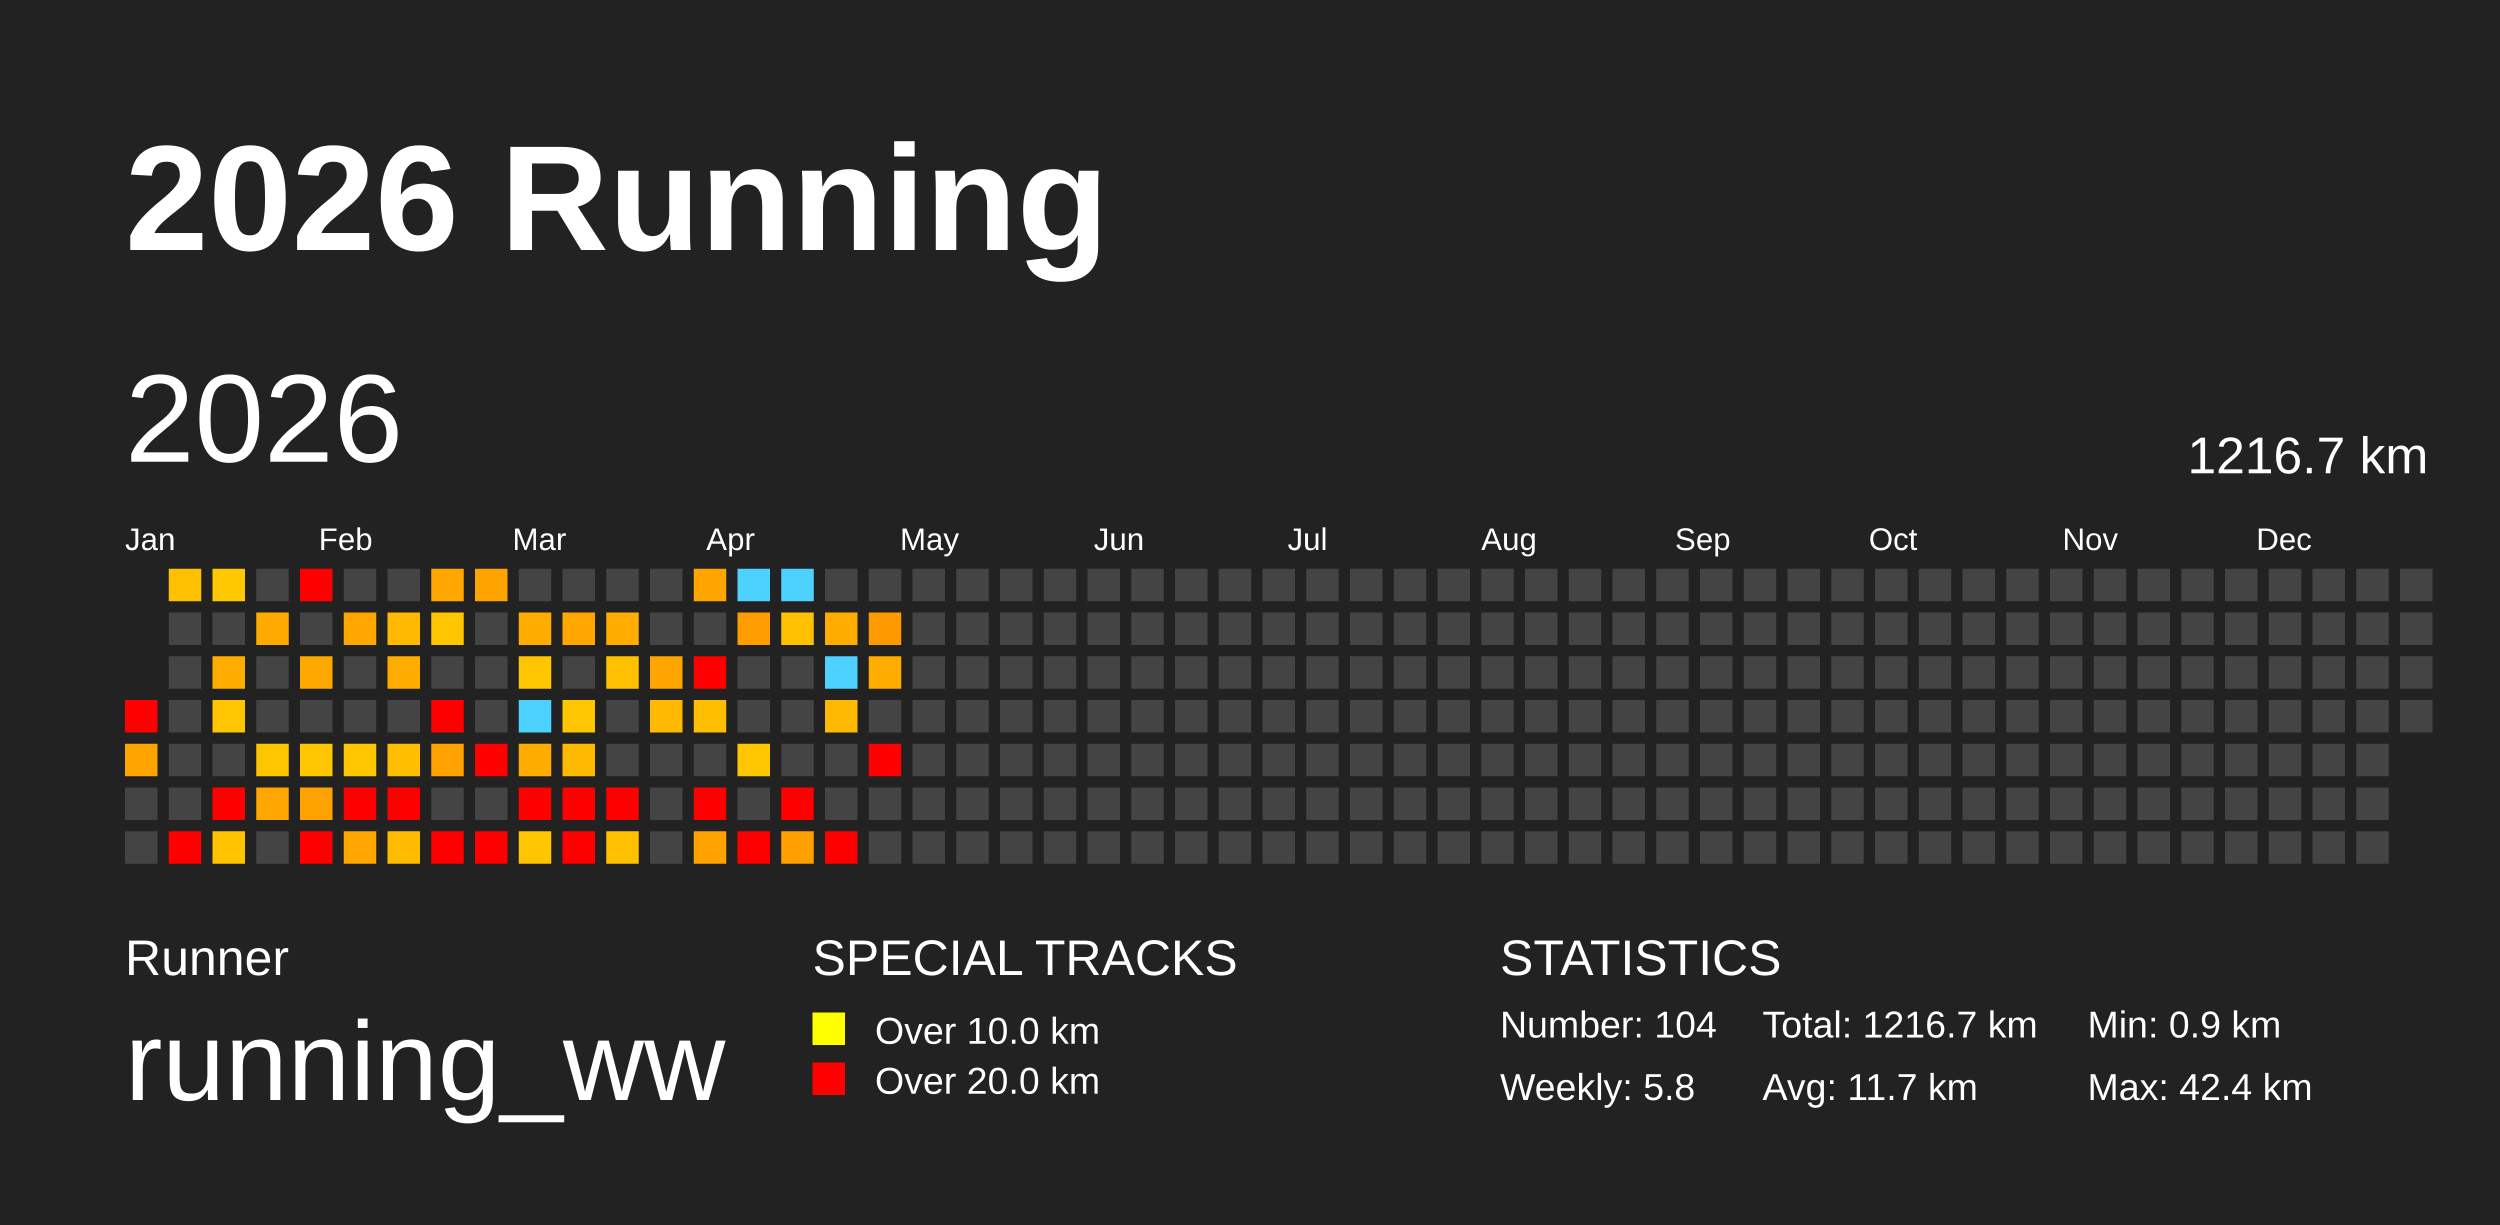
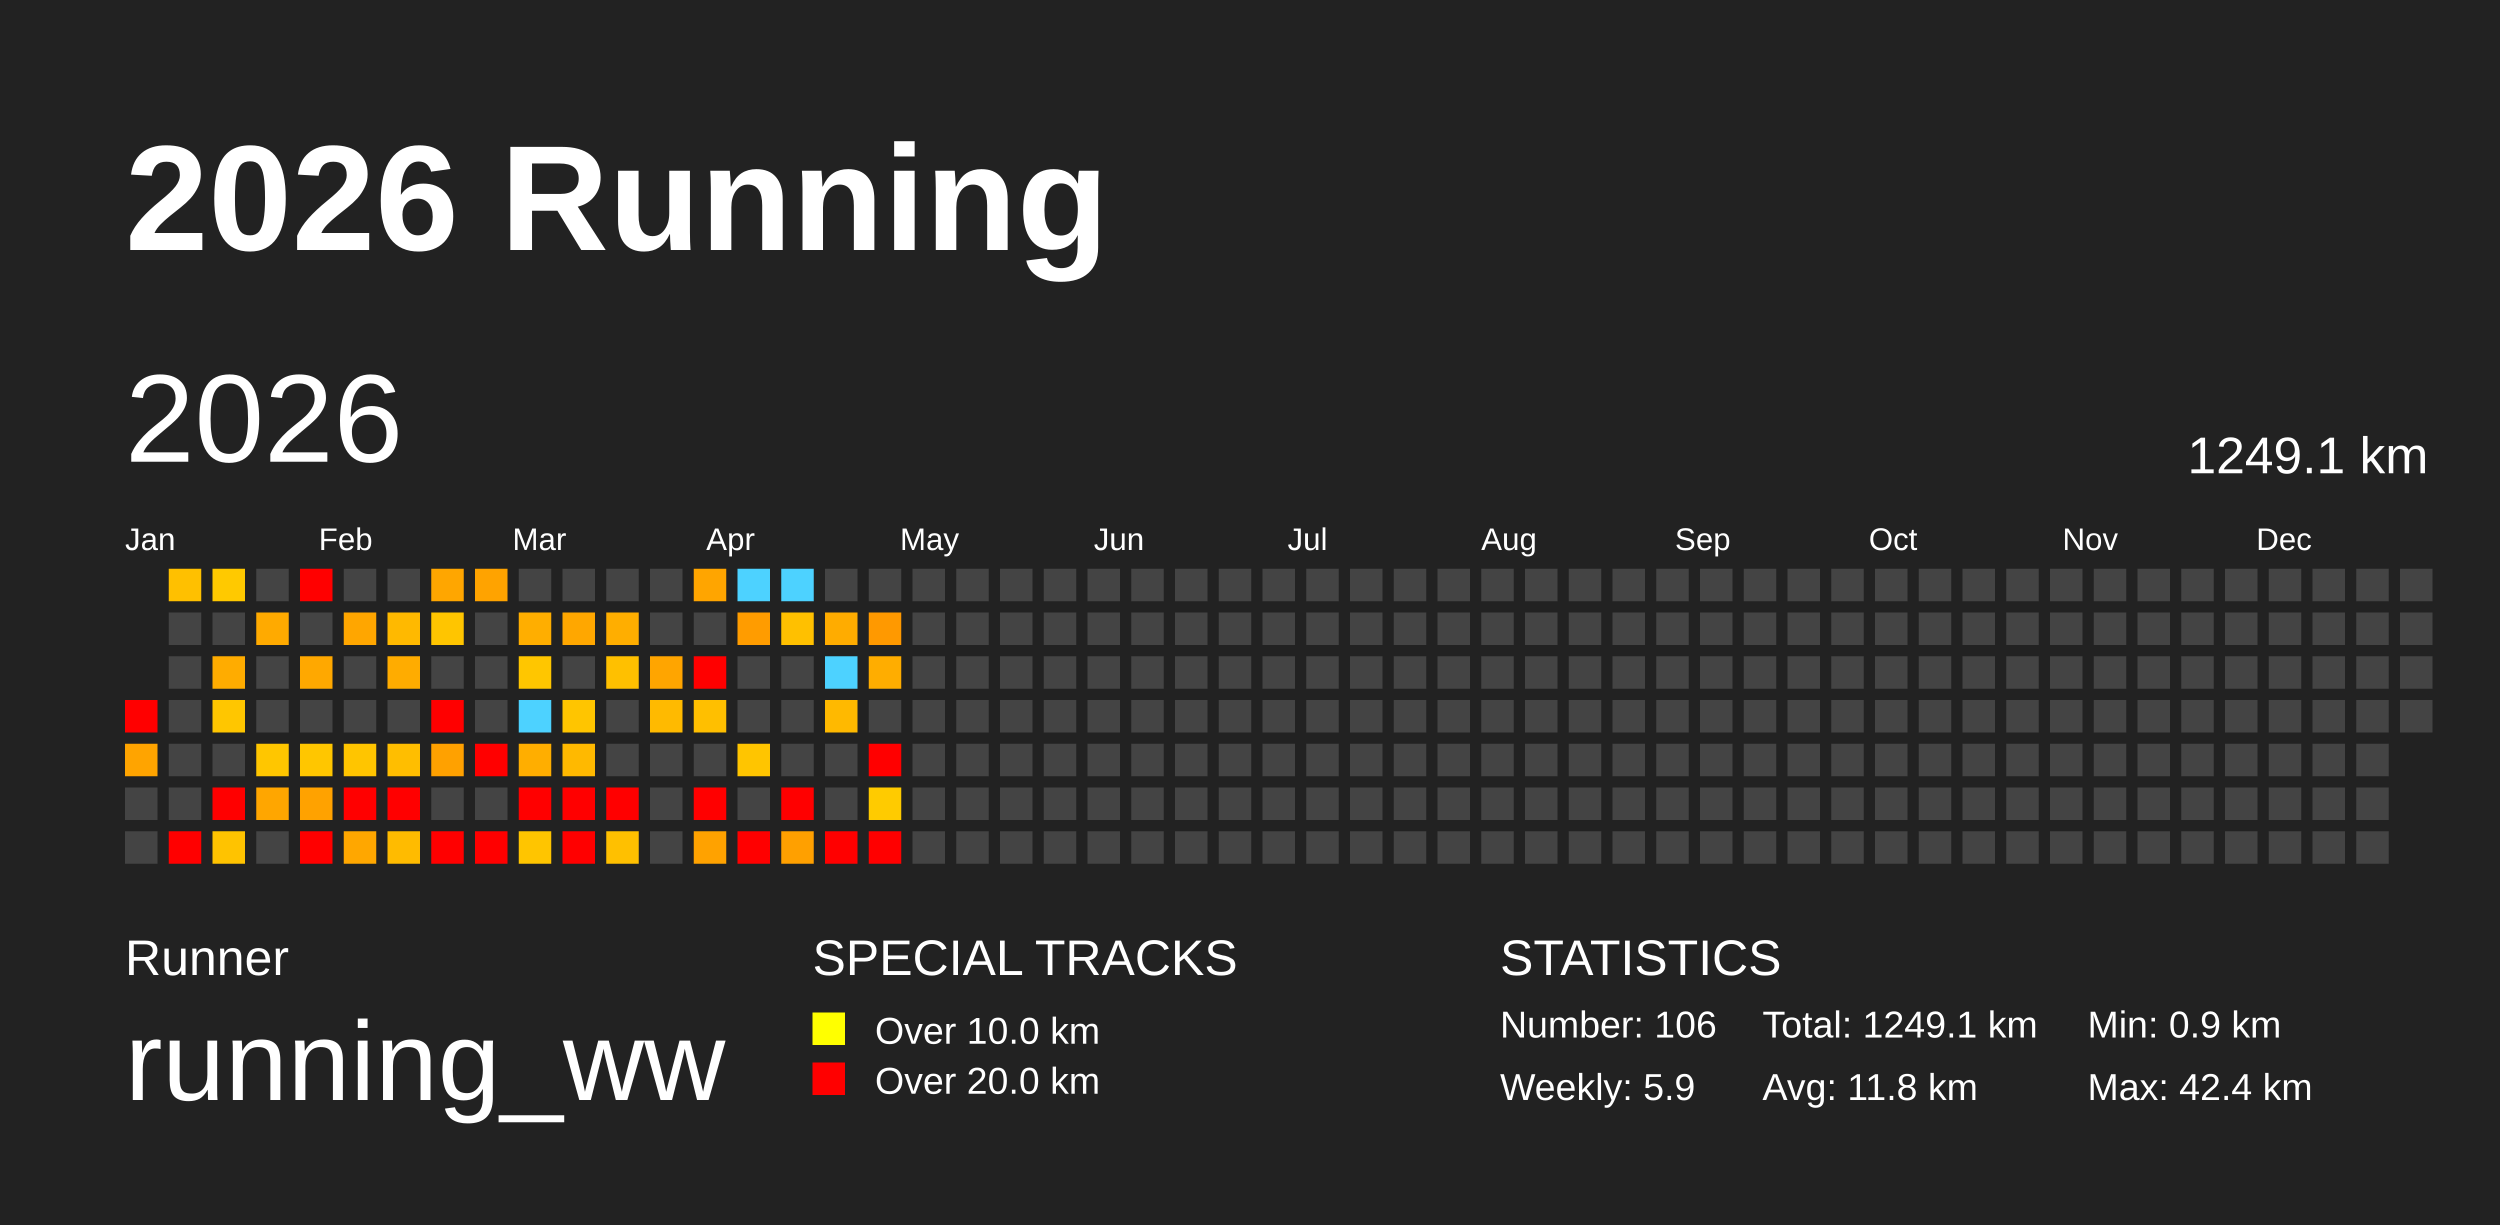
<svg xmlns="http://www.w3.org/2000/svg" baseProfile="full" height="98mm" version="1.1" viewBox="0,0,200,98" width="200mm">
  <defs />
  <rect fill="#222222" height="98" width="200" x="0" y="0" />
  <text fill="#FFFFFF" style="font-size:12px; font-family:Arial; font-weight:bold;" x="10" y="20">2026 Running</text>
  <text fill="#FFFFFF" style="font-size:4px; font-family:Arial" x="10" y="78">Runner</text>
  <text fill="#FFFFFF" style="font-size:9px; font-family:Arial" x="10" y="88">running_ww</text>
  <text fill="#FFFFFF" style="font-size:4px; font-family:Arial" x="65" y="78">SPECIAL TRACKS</text>
  <rect fill="yellow" height="2.6" width="2.6" x="65" y="81" />
  <text fill="#FFFFFF" style="font-size:3px; font-family:Arial" x="70" y="83.5">Over 10.0 km</text>
  <rect fill="red" height="2.6" width="2.6" x="65" y="85" />
  <text fill="#FFFFFF" style="font-size:3px; font-family:Arial" x="70" y="87.5">Over 20.0 km</text>
  <text fill="#FFFFFF" style="font-size:4px; font-family:Arial" x="120" y="78">STATISTICS</text>
-   <text fill="#FFFFFF" style="font-size:3px; font-family:Arial" x="120" y="83">Number: 104</text>
-   <text fill="#FFFFFF" style="font-size:3px; font-family:Arial" x="120" y="88">Weekly: 5.8</text>
-   <text fill="#FFFFFF" style="font-size:3px; font-family:Arial" x="141" y="83">Total: 1216.7 km</text>
-   <text fill="#FFFFFF" style="font-size:3px; font-family:Arial" x="141" y="88">Avg: 11.7 km</text>
+   <text fill="#FFFFFF" style="font-size:3px; font-family:Arial" x="120" y="83">Number: 106</text>
+   <text fill="#FFFFFF" style="font-size:3px; font-family:Arial" x="120" y="88">Weekly: 5.9</text>
+   <text fill="#FFFFFF" style="font-size:3px; font-family:Arial" x="141" y="83">Total: 1249.1 km</text>
+   <text fill="#FFFFFF" style="font-size:3px; font-family:Arial" x="141" y="88">Avg: 11.8 km</text>
  <text fill="#FFFFFF" style="font-size:3px; font-family:Arial" x="167" y="83">Min: 0.9 km</text>
  <text fill="#FFFFFF" style="font-size:3px; font-family:Arial" x="167" y="88">Max: 42.4 km</text>
  <text dominant-baseline="hanging" fill="#FFFFFF" style="font-size:10.0px; font-family:Arial;" x="10" y="30">2026</text>
-   <text dominant-baseline="hanging" fill="#FFFFFF" style="font-size:4.125px; font-family:Arial;" x="175" y="35">1216.7 km</text>
+   <text dominant-baseline="hanging" fill="#FFFFFF" style="font-size:4.125px; font-family:Arial;" x="175" y="35">1249.1 km</text>
  <text fill="#FFFFFF" style="font-size:2.5px; font-family:Arial" x="10.0" y="44">Jan</text>
  <text fill="#FFFFFF" style="font-size:2.5px; font-family:Arial" x="25.5" y="44">Feb</text>
  <text fill="#FFFFFF" style="font-size:2.5px; font-family:Arial" x="41.0" y="44">Mar</text>
  <text fill="#FFFFFF" style="font-size:2.5px; font-family:Arial" x="56.5" y="44">Apr</text>
  <text fill="#FFFFFF" style="font-size:2.5px; font-family:Arial" x="72.0" y="44">May</text>
  <text fill="#FFFFFF" style="font-size:2.5px; font-family:Arial" x="87.5" y="44">Jun</text>
  <text fill="#FFFFFF" style="font-size:2.5px; font-family:Arial" x="103.0" y="44">Jul</text>
  <text fill="#FFFFFF" style="font-size:2.5px; font-family:Arial" x="118.5" y="44">Aug</text>
  <text fill="#FFFFFF" style="font-size:2.5px; font-family:Arial" x="134.0" y="44">Sep</text>
  <text fill="#FFFFFF" style="font-size:2.5px; font-family:Arial" x="149.5" y="44">Oct</text>
  <text fill="#FFFFFF" style="font-size:2.5px; font-family:Arial" x="165.0" y="44">Nov</text>
  <text fill="#FFFFFF" style="font-size:2.5px; font-family:Arial" x="180.5" y="44">Dec</text>
  <rect fill="red" height="2.6" width="2.6" x="10.0" y="56.0" />
  <rect fill="#ffa400" height="2.6" width="2.6" x="10.0" y="59.5" />
  <rect fill="#444444" height="2.6" width="2.6" x="10.0" y="63.0" />
  <rect fill="#444444" height="2.6" width="2.6" x="10.0" y="66.5" />
  <rect fill="#ffc000" height="2.6" width="2.6" x="13.5" y="45.5" />
  <rect fill="#444444" height="2.6" width="2.6" x="13.5" y="49.0" />
  <rect fill="#444444" height="2.6" width="2.6" x="13.5" y="52.5" />
  <rect fill="#444444" height="2.6" width="2.6" x="13.5" y="56.0" />
  <rect fill="#444444" height="2.6" width="2.6" x="13.5" y="59.5" />
  <rect fill="#444444" height="2.6" width="2.6" x="13.5" y="63.0" />
  <rect fill="red" height="2.6" width="2.6" x="13.5" y="66.5" />
  <rect fill="#ffc900" height="2.6" width="2.6" x="17.0" y="45.5" />
  <rect fill="#444444" height="2.6" width="2.6" x="17.0" y="49.0" />
  <rect fill="#ffac00" height="2.6" width="2.6" x="17.0" y="52.5" />
  <rect fill="#ffc600" height="2.6" width="2.6" x="17.0" y="56.0" />
  <rect fill="#444444" height="2.6" width="2.6" x="17.0" y="59.5" />
  <rect fill="red" height="2.6" width="2.6" x="17.0" y="63.0" />
  <rect fill="#ffc300" height="2.6" width="2.6" x="17.0" y="66.5" />
  <rect fill="#444444" height="2.6" width="2.6" x="20.5" y="45.5" />
  <rect fill="#ffaa00" height="2.6" width="2.6" x="20.5" y="49.0" />
  <rect fill="#444444" height="2.6" width="2.6" x="20.5" y="52.5" />
  <rect fill="#444444" height="2.6" width="2.6" x="20.5" y="56.0" />
  <rect fill="#ffc600" height="2.6" width="2.6" x="20.5" y="59.5" />
  <rect fill="#ffa600" height="2.6" width="2.6" x="20.5" y="63.0" />
  <rect fill="#444444" height="2.6" width="2.6" x="20.5" y="66.5" />
  <rect fill="red" height="2.6" width="2.6" x="24.0" y="45.5" />
  <rect fill="#444444" height="2.6" width="2.6" x="24.0" y="49.0" />
  <rect fill="#ffa800" height="2.6" width="2.6" x="24.0" y="52.5" />
  <rect fill="#444444" height="2.6" width="2.6" x="24.0" y="56.0" />
  <rect fill="#ffc600" height="2.6" width="2.6" x="24.0" y="59.5" />
  <rect fill="#ffa200" height="2.6" width="2.6" x="24.0" y="63.0" />
  <rect fill="red" height="2.6" width="2.6" x="24.0" y="66.5" />
  <rect fill="#444444" height="2.6" width="2.6" x="27.5" y="45.5" />
  <rect fill="#ffa600" height="2.6" width="2.6" x="27.5" y="49.0" />
  <rect fill="#444444" height="2.6" width="2.6" x="27.5" y="52.5" />
  <rect fill="#444444" height="2.6" width="2.6" x="27.5" y="56.0" />
  <rect fill="#ffc500" height="2.6" width="2.6" x="27.5" y="59.5" />
  <rect fill="red" height="2.6" width="2.6" x="27.5" y="63.0" />
  <rect fill="#ffa700" height="2.6" width="2.6" x="27.5" y="66.5" />
  <rect fill="#444444" height="2.6" width="2.6" x="31.0" y="45.5" />
  <rect fill="#ffb900" height="2.6" width="2.6" x="31.0" y="49.0" />
  <rect fill="#ffac00" height="2.6" width="2.6" x="31.0" y="52.5" />
  <rect fill="#444444" height="2.6" width="2.6" x="31.0" y="56.0" />
  <rect fill="#ffbe00" height="2.6" width="2.6" x="31.0" y="59.5" />
  <rect fill="red" height="2.6" width="2.6" x="31.0" y="63.0" />
  <rect fill="#ffbb00" height="2.6" width="2.6" x="31.0" y="66.5" />
  <rect fill="#ffa600" height="2.6" width="2.6" x="34.5" y="45.5" />
  <rect fill="#ffc500" height="2.6" width="2.6" x="34.5" y="49.0" />
  <rect fill="#444444" height="2.6" width="2.6" x="34.5" y="52.5" />
  <rect fill="red" height="2.6" width="2.6" x="34.5" y="56.0" />
  <rect fill="#ffa100" height="2.6" width="2.6" x="34.5" y="59.5" />
  <rect fill="#444444" height="2.6" width="2.6" x="34.5" y="63.0" />
  <rect fill="red" height="2.6" width="2.6" x="34.5" y="66.5" />
  <rect fill="#ffa300" height="2.6" width="2.6" x="38.0" y="45.5" />
  <rect fill="#444444" height="2.6" width="2.6" x="38.0" y="49.0" />
  <rect fill="#444444" height="2.6" width="2.6" x="38.0" y="52.5" />
  <rect fill="#444444" height="2.6" width="2.6" x="38.0" y="56.0" />
  <rect fill="red" height="2.6" width="2.6" x="38.0" y="59.5" />
  <rect fill="#444444" height="2.6" width="2.6" x="38.0" y="63.0" />
  <rect fill="red" height="2.6" width="2.6" x="38.0" y="66.5" />
  <rect fill="#444444" height="2.6" width="2.6" x="41.5" y="45.5" />
  <rect fill="#ffae00" height="2.6" width="2.6" x="41.5" y="49.0" />
  <rect fill="#ffc600" height="2.6" width="2.6" x="41.5" y="52.5" />
  <rect fill="#4dd2ff" height="2.6" width="2.6" x="41.5" y="56.0" />
  <rect fill="#ffae00" height="2.6" width="2.6" x="41.5" y="59.5" />
  <rect fill="red" height="2.6" width="2.6" x="41.5" y="63.0" />
  <rect fill="#ffc500" height="2.6" width="2.6" x="41.5" y="66.5" />
  <rect fill="#444444" height="2.6" width="2.6" x="45.0" y="45.5" />
  <rect fill="#ffa700" height="2.6" width="2.6" x="45.0" y="49.0" />
  <rect fill="#444444" height="2.6" width="2.6" x="45.0" y="52.5" />
  <rect fill="#ffc500" height="2.6" width="2.6" x="45.0" y="56.0" />
  <rect fill="#ffb900" height="2.6" width="2.6" x="45.0" y="59.5" />
  <rect fill="red" height="2.6" width="2.6" x="45.0" y="63.0" />
  <rect fill="red" height="2.6" width="2.6" x="45.0" y="66.5" />
  <rect fill="#444444" height="2.6" width="2.6" x="48.5" y="45.5" />
  <rect fill="#ffae00" height="2.6" width="2.6" x="48.5" y="49.0" />
  <rect fill="#ffc000" height="2.6" width="2.6" x="48.5" y="52.5" />
  <rect fill="#444444" height="2.6" width="2.6" x="48.5" y="56.0" />
  <rect fill="#444444" height="2.6" width="2.6" x="48.5" y="59.5" />
  <rect fill="red" height="2.6" width="2.6" x="48.5" y="63.0" />
  <rect fill="#ffc000" height="2.6" width="2.6" x="48.5" y="66.5" />
  <rect fill="#444444" height="2.6" width="2.6" x="52.0" y="45.5" />
  <rect fill="#444444" height="2.6" width="2.6" x="52.0" y="49.0" />
  <rect fill="#ffa500" height="2.6" width="2.6" x="52.0" y="52.5" />
  <rect fill="#ffba00" height="2.6" width="2.6" x="52.0" y="56.0" />
  <rect fill="#444444" height="2.6" width="2.6" x="52.0" y="59.5" />
  <rect fill="#444444" height="2.6" width="2.6" x="52.0" y="63.0" />
  <rect fill="#444444" height="2.6" width="2.6" x="52.0" y="66.5" />
  <rect fill="#ffa500" height="2.6" width="2.6" x="55.5" y="45.5" />
  <rect fill="#444444" height="2.6" width="2.6" x="55.5" y="49.0" />
  <rect fill="red" height="2.6" width="2.6" x="55.5" y="52.5" />
  <rect fill="#ffbf00" height="2.6" width="2.6" x="55.5" y="56.0" />
  <rect fill="#444444" height="2.6" width="2.6" x="55.5" y="59.5" />
  <rect fill="red" height="2.6" width="2.6" x="55.5" y="63.0" />
  <rect fill="#ffa200" height="2.6" width="2.6" x="55.5" y="66.5" />
  <rect fill="#4dd2ff" height="2.6" width="2.6" x="59.0" y="45.5" />
  <rect fill="#ff9c00" height="2.6" width="2.6" x="59.0" y="49.0" />
  <rect fill="#444444" height="2.6" width="2.6" x="59.0" y="52.5" />
  <rect fill="#444444" height="2.6" width="2.6" x="59.0" y="56.0" />
  <rect fill="#ffc500" height="2.6" width="2.6" x="59.0" y="59.5" />
  <rect fill="#444444" height="2.6" width="2.6" x="59.0" y="63.0" />
  <rect fill="red" height="2.6" width="2.6" x="59.0" y="66.5" />
  <rect fill="#4dd2ff" height="2.6" width="2.6" x="62.5" y="45.5" />
  <rect fill="#ffc000" height="2.6" width="2.6" x="62.5" y="49.0" />
  <rect fill="#444444" height="2.6" width="2.6" x="62.5" y="52.5" />
  <rect fill="#444444" height="2.6" width="2.6" x="62.5" y="56.0" />
  <rect fill="#444444" height="2.6" width="2.6" x="62.5" y="59.5" />
  <rect fill="red" height="2.6" width="2.6" x="62.5" y="63.0" />
  <rect fill="#ffa000" height="2.6" width="2.6" x="62.5" y="66.5" />
  <rect fill="#444444" height="2.6" width="2.6" x="66.0" y="45.5" />
  <rect fill="#ffac00" height="2.6" width="2.6" x="66.0" y="49.0" />
  <rect fill="#4dd2ff" height="2.6" width="2.6" x="66.0" y="52.5" />
  <rect fill="#ffb900" height="2.6" width="2.6" x="66.0" y="56.0" />
  <rect fill="#444444" height="2.6" width="2.6" x="66.0" y="59.5" />
  <rect fill="#444444" height="2.6" width="2.6" x="66.0" y="63.0" />
  <rect fill="red" height="2.6" width="2.6" x="66.0" y="66.5" />
  <rect fill="#444444" height="2.6" width="2.6" x="69.5" y="45.5" />
  <rect fill="#ff9900" height="2.6" width="2.6" x="69.5" y="49.0" />
  <rect fill="#ffad00" height="2.6" width="2.6" x="69.5" y="52.5" />
  <rect fill="#444444" height="2.6" width="2.6" x="69.5" y="56.0" />
  <rect fill="red" height="2.6" width="2.6" x="69.5" y="59.5" />
-   <rect fill="#444444" height="2.6" width="2.6" x="69.5" y="63.0" />
-   <rect fill="#444444" height="2.6" width="2.6" x="69.5" y="66.5" />
+   <rect fill="#ffcb00" height="2.6" width="2.6" x="69.5" y="63.0" />
+   <rect fill="red" height="2.6" width="2.6" x="69.5" y="66.5" />
  <rect fill="#444444" height="2.6" width="2.6" x="73.0" y="45.5" />
  <rect fill="#444444" height="2.6" width="2.6" x="73.0" y="49.0" />
  <rect fill="#444444" height="2.6" width="2.6" x="73.0" y="52.5" />
  <rect fill="#444444" height="2.6" width="2.6" x="73.0" y="56.0" />
  <rect fill="#444444" height="2.6" width="2.6" x="73.0" y="59.5" />
  <rect fill="#444444" height="2.6" width="2.6" x="73.0" y="63.0" />
  <rect fill="#444444" height="2.6" width="2.6" x="73.0" y="66.5" />
  <rect fill="#444444" height="2.6" width="2.6" x="76.5" y="45.5" />
  <rect fill="#444444" height="2.6" width="2.6" x="76.5" y="49.0" />
  <rect fill="#444444" height="2.6" width="2.6" x="76.5" y="52.5" />
  <rect fill="#444444" height="2.6" width="2.6" x="76.5" y="56.0" />
  <rect fill="#444444" height="2.6" width="2.6" x="76.5" y="59.5" />
  <rect fill="#444444" height="2.6" width="2.6" x="76.5" y="63.0" />
  <rect fill="#444444" height="2.6" width="2.6" x="76.5" y="66.5" />
  <rect fill="#444444" height="2.6" width="2.6" x="80.0" y="45.5" />
  <rect fill="#444444" height="2.6" width="2.6" x="80.0" y="49.0" />
  <rect fill="#444444" height="2.6" width="2.6" x="80.0" y="52.5" />
  <rect fill="#444444" height="2.6" width="2.6" x="80.0" y="56.0" />
  <rect fill="#444444" height="2.6" width="2.6" x="80.0" y="59.5" />
  <rect fill="#444444" height="2.6" width="2.6" x="80.0" y="63.0" />
  <rect fill="#444444" height="2.6" width="2.6" x="80.0" y="66.5" />
  <rect fill="#444444" height="2.6" width="2.6" x="83.5" y="45.5" />
  <rect fill="#444444" height="2.6" width="2.6" x="83.5" y="49.0" />
  <rect fill="#444444" height="2.6" width="2.6" x="83.5" y="52.5" />
  <rect fill="#444444" height="2.6" width="2.6" x="83.5" y="56.0" />
  <rect fill="#444444" height="2.6" width="2.6" x="83.5" y="59.5" />
  <rect fill="#444444" height="2.6" width="2.6" x="83.5" y="63.0" />
  <rect fill="#444444" height="2.6" width="2.6" x="83.5" y="66.5" />
  <rect fill="#444444" height="2.6" width="2.6" x="87.0" y="45.5" />
  <rect fill="#444444" height="2.6" width="2.6" x="87.0" y="49.0" />
  <rect fill="#444444" height="2.6" width="2.6" x="87.0" y="52.5" />
  <rect fill="#444444" height="2.6" width="2.6" x="87.0" y="56.0" />
  <rect fill="#444444" height="2.6" width="2.6" x="87.0" y="59.5" />
  <rect fill="#444444" height="2.6" width="2.6" x="87.0" y="63.0" />
  <rect fill="#444444" height="2.6" width="2.6" x="87.0" y="66.5" />
  <rect fill="#444444" height="2.6" width="2.6" x="90.5" y="45.5" />
  <rect fill="#444444" height="2.6" width="2.6" x="90.5" y="49.0" />
  <rect fill="#444444" height="2.6" width="2.6" x="90.5" y="52.5" />
  <rect fill="#444444" height="2.6" width="2.6" x="90.5" y="56.0" />
  <rect fill="#444444" height="2.6" width="2.6" x="90.5" y="59.5" />
  <rect fill="#444444" height="2.6" width="2.6" x="90.5" y="63.0" />
  <rect fill="#444444" height="2.6" width="2.6" x="90.5" y="66.5" />
  <rect fill="#444444" height="2.6" width="2.6" x="94.0" y="45.5" />
  <rect fill="#444444" height="2.6" width="2.6" x="94.0" y="49.0" />
  <rect fill="#444444" height="2.6" width="2.6" x="94.0" y="52.5" />
  <rect fill="#444444" height="2.6" width="2.6" x="94.0" y="56.0" />
  <rect fill="#444444" height="2.6" width="2.6" x="94.0" y="59.5" />
  <rect fill="#444444" height="2.6" width="2.6" x="94.0" y="63.0" />
  <rect fill="#444444" height="2.6" width="2.6" x="94.0" y="66.5" />
  <rect fill="#444444" height="2.6" width="2.6" x="97.5" y="45.5" />
  <rect fill="#444444" height="2.6" width="2.6" x="97.5" y="49.0" />
  <rect fill="#444444" height="2.6" width="2.6" x="97.5" y="52.5" />
  <rect fill="#444444" height="2.6" width="2.6" x="97.5" y="56.0" />
  <rect fill="#444444" height="2.6" width="2.6" x="97.5" y="59.5" />
  <rect fill="#444444" height="2.6" width="2.6" x="97.5" y="63.0" />
  <rect fill="#444444" height="2.6" width="2.6" x="97.5" y="66.5" />
  <rect fill="#444444" height="2.6" width="2.6" x="101.0" y="45.5" />
  <rect fill="#444444" height="2.6" width="2.6" x="101.0" y="49.0" />
  <rect fill="#444444" height="2.6" width="2.6" x="101.0" y="52.5" />
  <rect fill="#444444" height="2.6" width="2.6" x="101.0" y="56.0" />
  <rect fill="#444444" height="2.6" width="2.6" x="101.0" y="59.5" />
  <rect fill="#444444" height="2.6" width="2.6" x="101.0" y="63.0" />
  <rect fill="#444444" height="2.6" width="2.6" x="101.0" y="66.5" />
  <rect fill="#444444" height="2.6" width="2.6" x="104.5" y="45.5" />
  <rect fill="#444444" height="2.6" width="2.6" x="104.5" y="49.0" />
  <rect fill="#444444" height="2.6" width="2.6" x="104.5" y="52.5" />
  <rect fill="#444444" height="2.6" width="2.6" x="104.5" y="56.0" />
  <rect fill="#444444" height="2.6" width="2.6" x="104.5" y="59.5" />
  <rect fill="#444444" height="2.6" width="2.6" x="104.5" y="63.0" />
  <rect fill="#444444" height="2.6" width="2.6" x="104.5" y="66.5" />
  <rect fill="#444444" height="2.6" width="2.6" x="108.0" y="45.5" />
  <rect fill="#444444" height="2.6" width="2.6" x="108.0" y="49.0" />
  <rect fill="#444444" height="2.6" width="2.6" x="108.0" y="52.5" />
  <rect fill="#444444" height="2.6" width="2.6" x="108.0" y="56.0" />
  <rect fill="#444444" height="2.6" width="2.6" x="108.0" y="59.5" />
  <rect fill="#444444" height="2.6" width="2.6" x="108.0" y="63.0" />
  <rect fill="#444444" height="2.6" width="2.6" x="108.0" y="66.5" />
  <rect fill="#444444" height="2.6" width="2.6" x="111.5" y="45.5" />
  <rect fill="#444444" height="2.6" width="2.6" x="111.5" y="49.0" />
  <rect fill="#444444" height="2.6" width="2.6" x="111.5" y="52.5" />
  <rect fill="#444444" height="2.6" width="2.6" x="111.5" y="56.0" />
  <rect fill="#444444" height="2.6" width="2.6" x="111.5" y="59.5" />
  <rect fill="#444444" height="2.6" width="2.6" x="111.5" y="63.0" />
  <rect fill="#444444" height="2.6" width="2.6" x="111.5" y="66.5" />
  <rect fill="#444444" height="2.6" width="2.6" x="115.0" y="45.5" />
  <rect fill="#444444" height="2.6" width="2.6" x="115.0" y="49.0" />
  <rect fill="#444444" height="2.6" width="2.6" x="115.0" y="52.5" />
  <rect fill="#444444" height="2.6" width="2.6" x="115.0" y="56.0" />
  <rect fill="#444444" height="2.6" width="2.6" x="115.0" y="59.5" />
  <rect fill="#444444" height="2.6" width="2.6" x="115.0" y="63.0" />
  <rect fill="#444444" height="2.6" width="2.6" x="115.0" y="66.5" />
  <rect fill="#444444" height="2.6" width="2.6" x="118.5" y="45.5" />
  <rect fill="#444444" height="2.6" width="2.6" x="118.5" y="49.0" />
  <rect fill="#444444" height="2.6" width="2.6" x="118.5" y="52.5" />
  <rect fill="#444444" height="2.6" width="2.6" x="118.5" y="56.0" />
  <rect fill="#444444" height="2.6" width="2.6" x="118.5" y="59.5" />
  <rect fill="#444444" height="2.6" width="2.6" x="118.5" y="63.0" />
  <rect fill="#444444" height="2.6" width="2.6" x="118.5" y="66.5" />
  <rect fill="#444444" height="2.6" width="2.6" x="122.0" y="45.5" />
  <rect fill="#444444" height="2.6" width="2.6" x="122.0" y="49.0" />
  <rect fill="#444444" height="2.6" width="2.6" x="122.0" y="52.5" />
  <rect fill="#444444" height="2.6" width="2.6" x="122.0" y="56.0" />
  <rect fill="#444444" height="2.6" width="2.6" x="122.0" y="59.5" />
  <rect fill="#444444" height="2.6" width="2.6" x="122.0" y="63.0" />
  <rect fill="#444444" height="2.6" width="2.6" x="122.0" y="66.5" />
  <rect fill="#444444" height="2.6" width="2.6" x="125.5" y="45.5" />
  <rect fill="#444444" height="2.6" width="2.6" x="125.5" y="49.0" />
  <rect fill="#444444" height="2.6" width="2.6" x="125.5" y="52.5" />
  <rect fill="#444444" height="2.6" width="2.6" x="125.5" y="56.0" />
  <rect fill="#444444" height="2.6" width="2.6" x="125.5" y="59.5" />
  <rect fill="#444444" height="2.6" width="2.6" x="125.5" y="63.0" />
  <rect fill="#444444" height="2.6" width="2.6" x="125.5" y="66.5" />
  <rect fill="#444444" height="2.6" width="2.6" x="129.0" y="45.5" />
  <rect fill="#444444" height="2.6" width="2.6" x="129.0" y="49.0" />
  <rect fill="#444444" height="2.6" width="2.6" x="129.0" y="52.5" />
  <rect fill="#444444" height="2.6" width="2.6" x="129.0" y="56.0" />
  <rect fill="#444444" height="2.6" width="2.6" x="129.0" y="59.5" />
  <rect fill="#444444" height="2.6" width="2.6" x="129.0" y="63.0" />
  <rect fill="#444444" height="2.6" width="2.6" x="129.0" y="66.5" />
  <rect fill="#444444" height="2.6" width="2.6" x="132.5" y="45.5" />
  <rect fill="#444444" height="2.6" width="2.6" x="132.5" y="49.0" />
  <rect fill="#444444" height="2.6" width="2.6" x="132.5" y="52.5" />
  <rect fill="#444444" height="2.6" width="2.6" x="132.5" y="56.0" />
  <rect fill="#444444" height="2.6" width="2.6" x="132.5" y="59.5" />
  <rect fill="#444444" height="2.6" width="2.6" x="132.5" y="63.0" />
  <rect fill="#444444" height="2.6" width="2.6" x="132.5" y="66.5" />
  <rect fill="#444444" height="2.6" width="2.6" x="136.0" y="45.5" />
  <rect fill="#444444" height="2.6" width="2.6" x="136.0" y="49.0" />
  <rect fill="#444444" height="2.6" width="2.6" x="136.0" y="52.5" />
  <rect fill="#444444" height="2.6" width="2.6" x="136.0" y="56.0" />
  <rect fill="#444444" height="2.6" width="2.6" x="136.0" y="59.5" />
  <rect fill="#444444" height="2.6" width="2.6" x="136.0" y="63.0" />
  <rect fill="#444444" height="2.6" width="2.6" x="136.0" y="66.5" />
  <rect fill="#444444" height="2.6" width="2.6" x="139.5" y="45.5" />
  <rect fill="#444444" height="2.6" width="2.6" x="139.5" y="49.0" />
  <rect fill="#444444" height="2.6" width="2.6" x="139.5" y="52.5" />
  <rect fill="#444444" height="2.6" width="2.6" x="139.5" y="56.0" />
  <rect fill="#444444" height="2.6" width="2.6" x="139.5" y="59.5" />
  <rect fill="#444444" height="2.6" width="2.6" x="139.5" y="63.0" />
  <rect fill="#444444" height="2.6" width="2.6" x="139.5" y="66.5" />
  <rect fill="#444444" height="2.6" width="2.6" x="143.0" y="45.5" />
  <rect fill="#444444" height="2.6" width="2.6" x="143.0" y="49.0" />
  <rect fill="#444444" height="2.6" width="2.6" x="143.0" y="52.5" />
  <rect fill="#444444" height="2.6" width="2.6" x="143.0" y="56.0" />
  <rect fill="#444444" height="2.6" width="2.6" x="143.0" y="59.5" />
  <rect fill="#444444" height="2.6" width="2.6" x="143.0" y="63.0" />
  <rect fill="#444444" height="2.6" width="2.6" x="143.0" y="66.5" />
  <rect fill="#444444" height="2.6" width="2.6" x="146.5" y="45.5" />
  <rect fill="#444444" height="2.6" width="2.6" x="146.5" y="49.0" />
  <rect fill="#444444" height="2.6" width="2.6" x="146.5" y="52.5" />
  <rect fill="#444444" height="2.6" width="2.6" x="146.5" y="56.0" />
  <rect fill="#444444" height="2.6" width="2.6" x="146.5" y="59.5" />
  <rect fill="#444444" height="2.6" width="2.6" x="146.5" y="63.0" />
  <rect fill="#444444" height="2.6" width="2.6" x="146.5" y="66.5" />
  <rect fill="#444444" height="2.6" width="2.6" x="150.0" y="45.5" />
  <rect fill="#444444" height="2.6" width="2.6" x="150.0" y="49.0" />
  <rect fill="#444444" height="2.6" width="2.6" x="150.0" y="52.5" />
  <rect fill="#444444" height="2.6" width="2.6" x="150.0" y="56.0" />
  <rect fill="#444444" height="2.6" width="2.6" x="150.0" y="59.5" />
  <rect fill="#444444" height="2.6" width="2.6" x="150.0" y="63.0" />
  <rect fill="#444444" height="2.6" width="2.6" x="150.0" y="66.5" />
  <rect fill="#444444" height="2.6" width="2.6" x="153.5" y="45.5" />
  <rect fill="#444444" height="2.6" width="2.6" x="153.5" y="49.0" />
  <rect fill="#444444" height="2.6" width="2.6" x="153.5" y="52.5" />
  <rect fill="#444444" height="2.6" width="2.6" x="153.5" y="56.0" />
  <rect fill="#444444" height="2.6" width="2.6" x="153.5" y="59.5" />
  <rect fill="#444444" height="2.6" width="2.6" x="153.5" y="63.0" />
  <rect fill="#444444" height="2.6" width="2.6" x="153.5" y="66.5" />
  <rect fill="#444444" height="2.6" width="2.6" x="157.0" y="45.5" />
  <rect fill="#444444" height="2.6" width="2.6" x="157.0" y="49.0" />
  <rect fill="#444444" height="2.6" width="2.6" x="157.0" y="52.5" />
  <rect fill="#444444" height="2.6" width="2.6" x="157.0" y="56.0" />
  <rect fill="#444444" height="2.6" width="2.6" x="157.0" y="59.5" />
  <rect fill="#444444" height="2.6" width="2.6" x="157.0" y="63.0" />
  <rect fill="#444444" height="2.6" width="2.6" x="157.0" y="66.5" />
  <rect fill="#444444" height="2.6" width="2.6" x="160.5" y="45.5" />
  <rect fill="#444444" height="2.6" width="2.6" x="160.5" y="49.0" />
  <rect fill="#444444" height="2.6" width="2.6" x="160.5" y="52.5" />
  <rect fill="#444444" height="2.6" width="2.6" x="160.5" y="56.0" />
  <rect fill="#444444" height="2.6" width="2.6" x="160.5" y="59.5" />
  <rect fill="#444444" height="2.6" width="2.6" x="160.5" y="63.0" />
  <rect fill="#444444" height="2.6" width="2.6" x="160.5" y="66.5" />
  <rect fill="#444444" height="2.6" width="2.6" x="164.0" y="45.5" />
  <rect fill="#444444" height="2.6" width="2.6" x="164.0" y="49.0" />
  <rect fill="#444444" height="2.6" width="2.6" x="164.0" y="52.5" />
  <rect fill="#444444" height="2.6" width="2.6" x="164.0" y="56.0" />
  <rect fill="#444444" height="2.6" width="2.6" x="164.0" y="59.5" />
  <rect fill="#444444" height="2.6" width="2.6" x="164.0" y="63.0" />
  <rect fill="#444444" height="2.6" width="2.6" x="164.0" y="66.5" />
  <rect fill="#444444" height="2.6" width="2.6" x="167.5" y="45.5" />
  <rect fill="#444444" height="2.6" width="2.6" x="167.5" y="49.0" />
  <rect fill="#444444" height="2.6" width="2.6" x="167.5" y="52.5" />
  <rect fill="#444444" height="2.6" width="2.6" x="167.5" y="56.0" />
  <rect fill="#444444" height="2.6" width="2.6" x="167.5" y="59.5" />
  <rect fill="#444444" height="2.6" width="2.6" x="167.5" y="63.0" />
  <rect fill="#444444" height="2.6" width="2.6" x="167.5" y="66.5" />
  <rect fill="#444444" height="2.6" width="2.6" x="171.0" y="45.5" />
  <rect fill="#444444" height="2.6" width="2.6" x="171.0" y="49.0" />
  <rect fill="#444444" height="2.6" width="2.6" x="171.0" y="52.5" />
  <rect fill="#444444" height="2.6" width="2.6" x="171.0" y="56.0" />
  <rect fill="#444444" height="2.6" width="2.6" x="171.0" y="59.5" />
  <rect fill="#444444" height="2.6" width="2.6" x="171.0" y="63.0" />
  <rect fill="#444444" height="2.6" width="2.6" x="171.0" y="66.5" />
  <rect fill="#444444" height="2.6" width="2.6" x="174.5" y="45.5" />
  <rect fill="#444444" height="2.6" width="2.6" x="174.5" y="49.0" />
  <rect fill="#444444" height="2.6" width="2.6" x="174.5" y="52.5" />
  <rect fill="#444444" height="2.6" width="2.6" x="174.5" y="56.0" />
  <rect fill="#444444" height="2.6" width="2.6" x="174.5" y="59.5" />
  <rect fill="#444444" height="2.6" width="2.6" x="174.5" y="63.0" />
  <rect fill="#444444" height="2.6" width="2.6" x="174.5" y="66.5" />
  <rect fill="#444444" height="2.6" width="2.6" x="178.0" y="45.5" />
  <rect fill="#444444" height="2.6" width="2.6" x="178.0" y="49.0" />
  <rect fill="#444444" height="2.6" width="2.6" x="178.0" y="52.5" />
  <rect fill="#444444" height="2.6" width="2.6" x="178.0" y="56.0" />
  <rect fill="#444444" height="2.6" width="2.6" x="178.0" y="59.5" />
  <rect fill="#444444" height="2.6" width="2.6" x="178.0" y="63.0" />
  <rect fill="#444444" height="2.6" width="2.6" x="178.0" y="66.5" />
  <rect fill="#444444" height="2.6" width="2.6" x="181.5" y="45.5" />
  <rect fill="#444444" height="2.6" width="2.6" x="181.5" y="49.0" />
  <rect fill="#444444" height="2.6" width="2.6" x="181.5" y="52.5" />
  <rect fill="#444444" height="2.6" width="2.6" x="181.5" y="56.0" />
  <rect fill="#444444" height="2.6" width="2.6" x="181.5" y="59.5" />
  <rect fill="#444444" height="2.6" width="2.6" x="181.5" y="63.0" />
  <rect fill="#444444" height="2.6" width="2.6" x="181.5" y="66.5" />
  <rect fill="#444444" height="2.6" width="2.6" x="185.0" y="45.5" />
  <rect fill="#444444" height="2.6" width="2.6" x="185.0" y="49.0" />
  <rect fill="#444444" height="2.6" width="2.6" x="185.0" y="52.5" />
  <rect fill="#444444" height="2.6" width="2.6" x="185.0" y="56.0" />
  <rect fill="#444444" height="2.6" width="2.6" x="185.0" y="59.5" />
  <rect fill="#444444" height="2.6" width="2.6" x="185.0" y="63.0" />
  <rect fill="#444444" height="2.6" width="2.6" x="185.0" y="66.5" />
  <rect fill="#444444" height="2.6" width="2.6" x="188.5" y="45.5" />
  <rect fill="#444444" height="2.6" width="2.6" x="188.5" y="49.0" />
  <rect fill="#444444" height="2.6" width="2.6" x="188.5" y="52.5" />
  <rect fill="#444444" height="2.6" width="2.6" x="188.5" y="56.0" />
  <rect fill="#444444" height="2.6" width="2.6" x="188.5" y="59.5" />
  <rect fill="#444444" height="2.6" width="2.6" x="188.5" y="63.0" />
  <rect fill="#444444" height="2.6" width="2.6" x="188.5" y="66.5" />
  <rect fill="#444444" height="2.6" width="2.6" x="192.0" y="45.5" />
  <rect fill="#444444" height="2.6" width="2.6" x="192.0" y="49.0" />
  <rect fill="#444444" height="2.6" width="2.6" x="192.0" y="52.5" />
  <rect fill="#444444" height="2.6" width="2.6" x="192.0" y="56.0" />
</svg>
